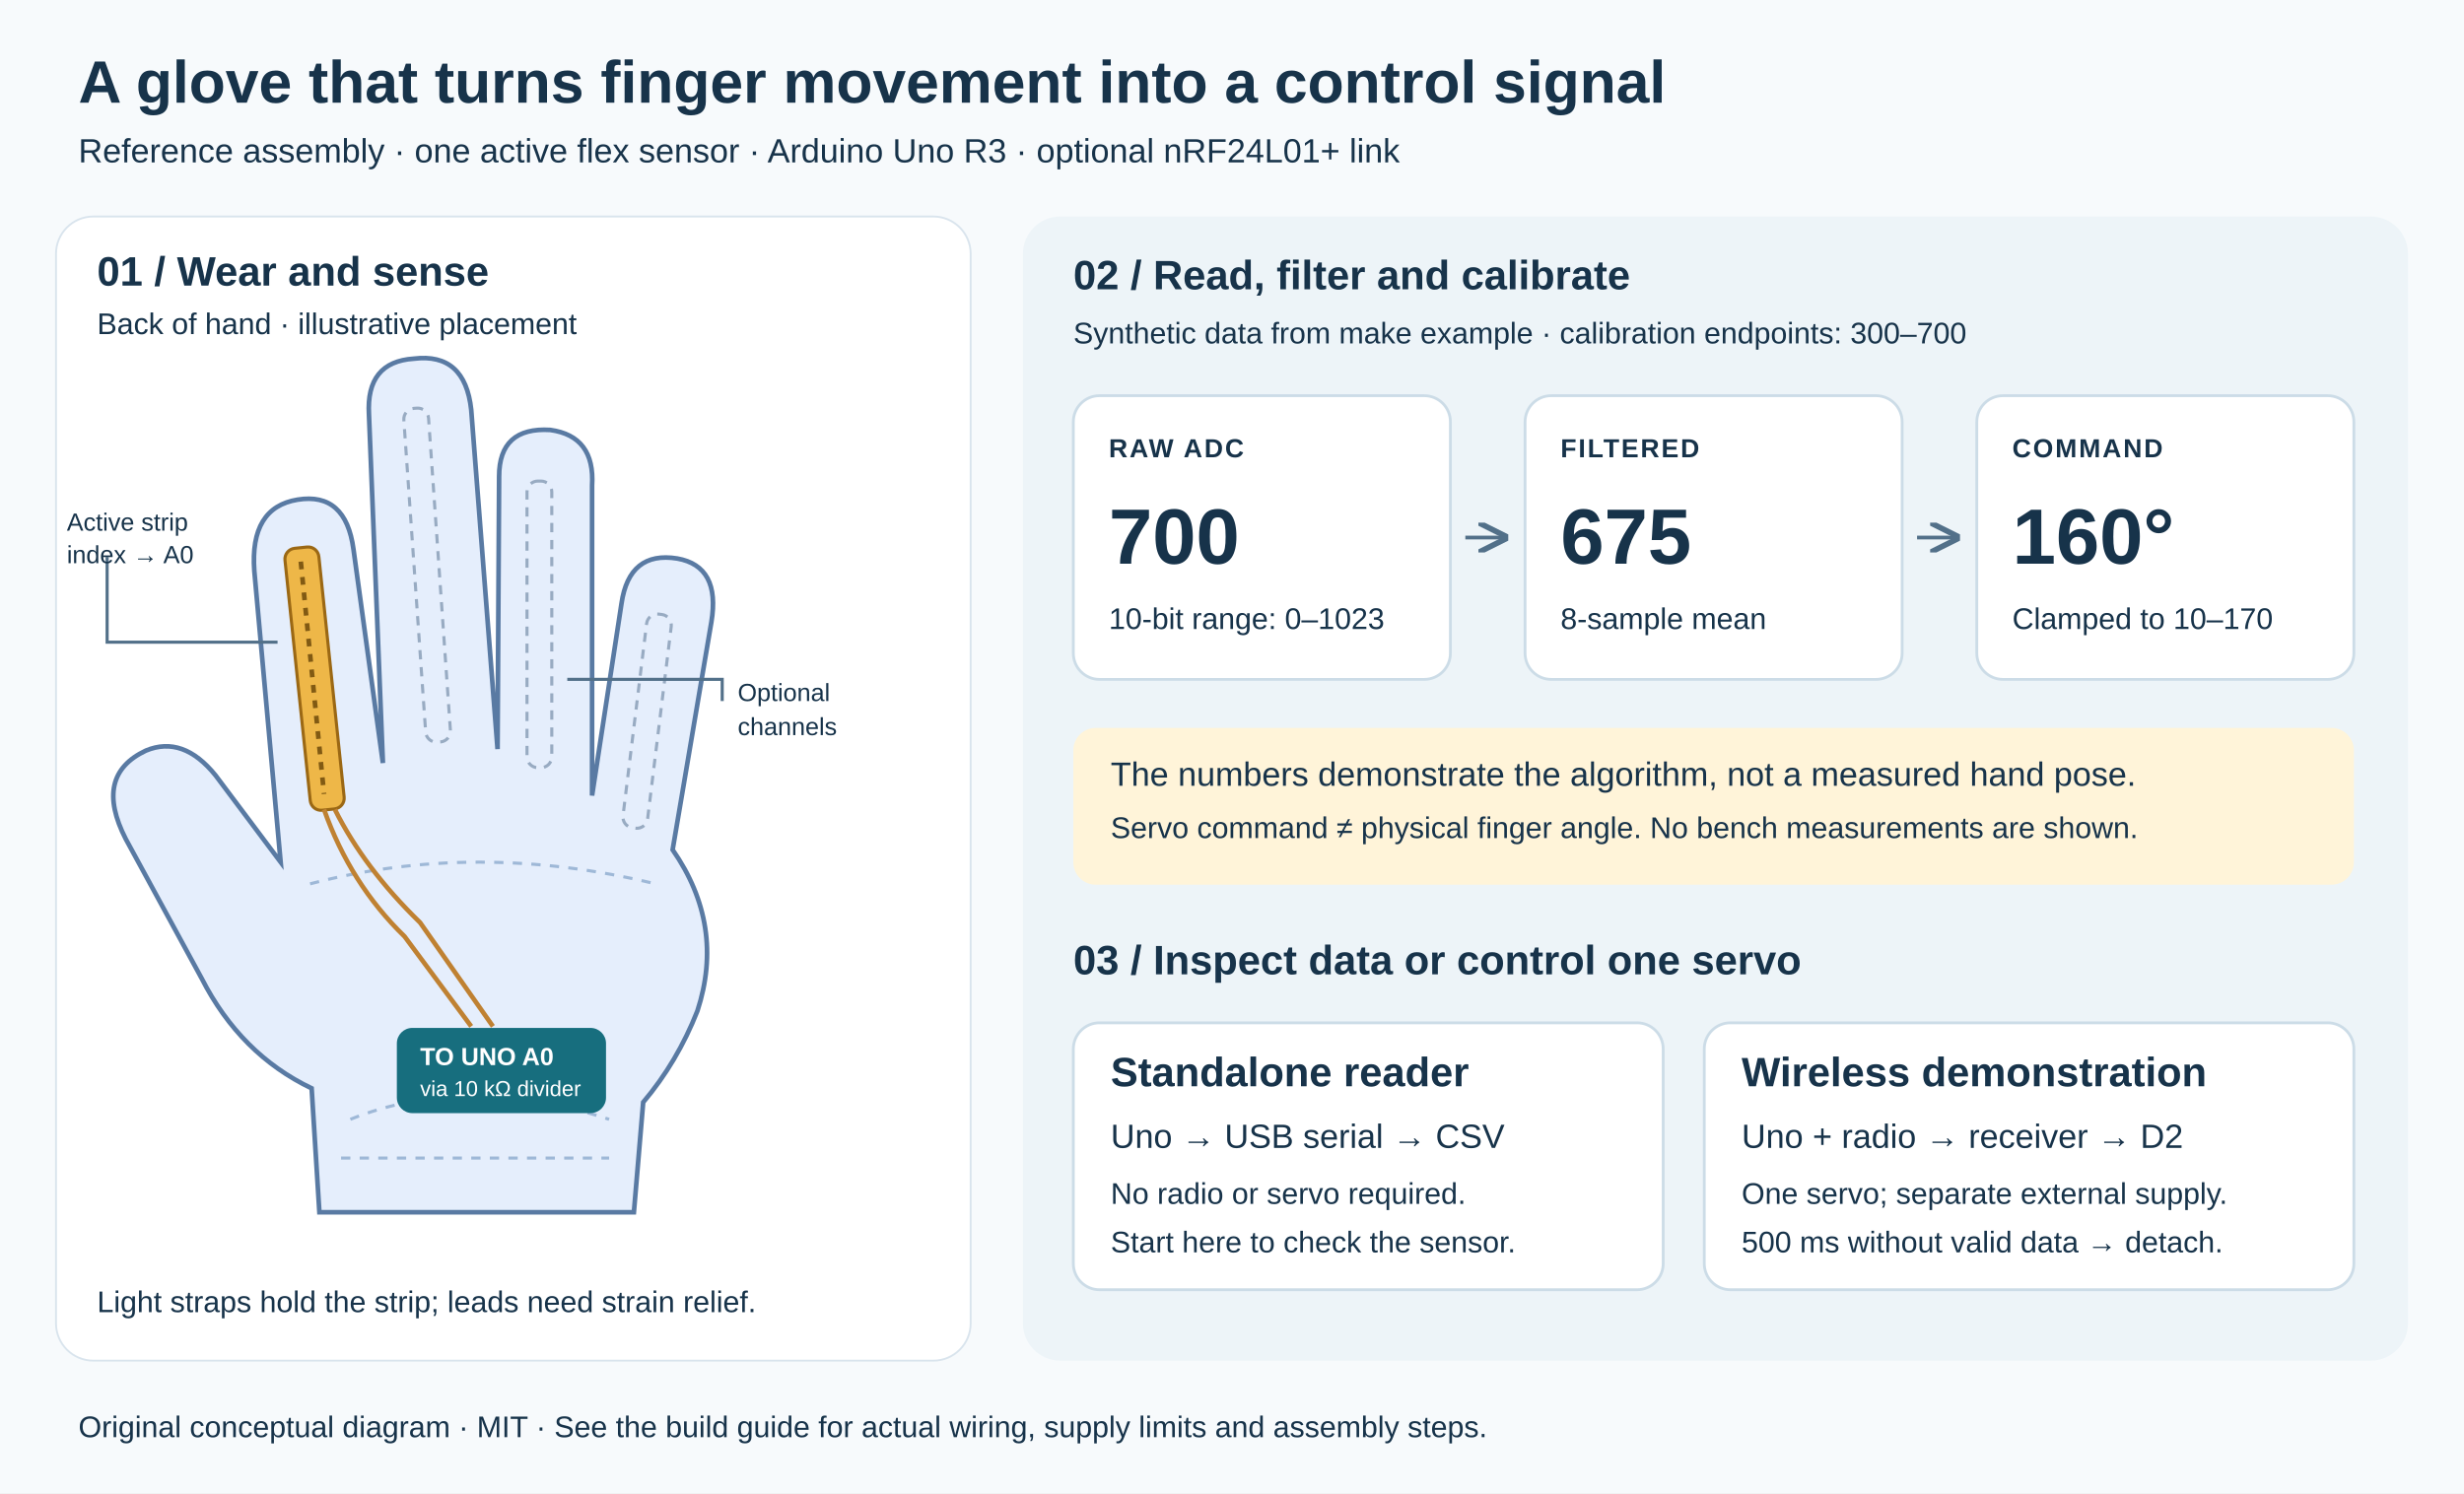
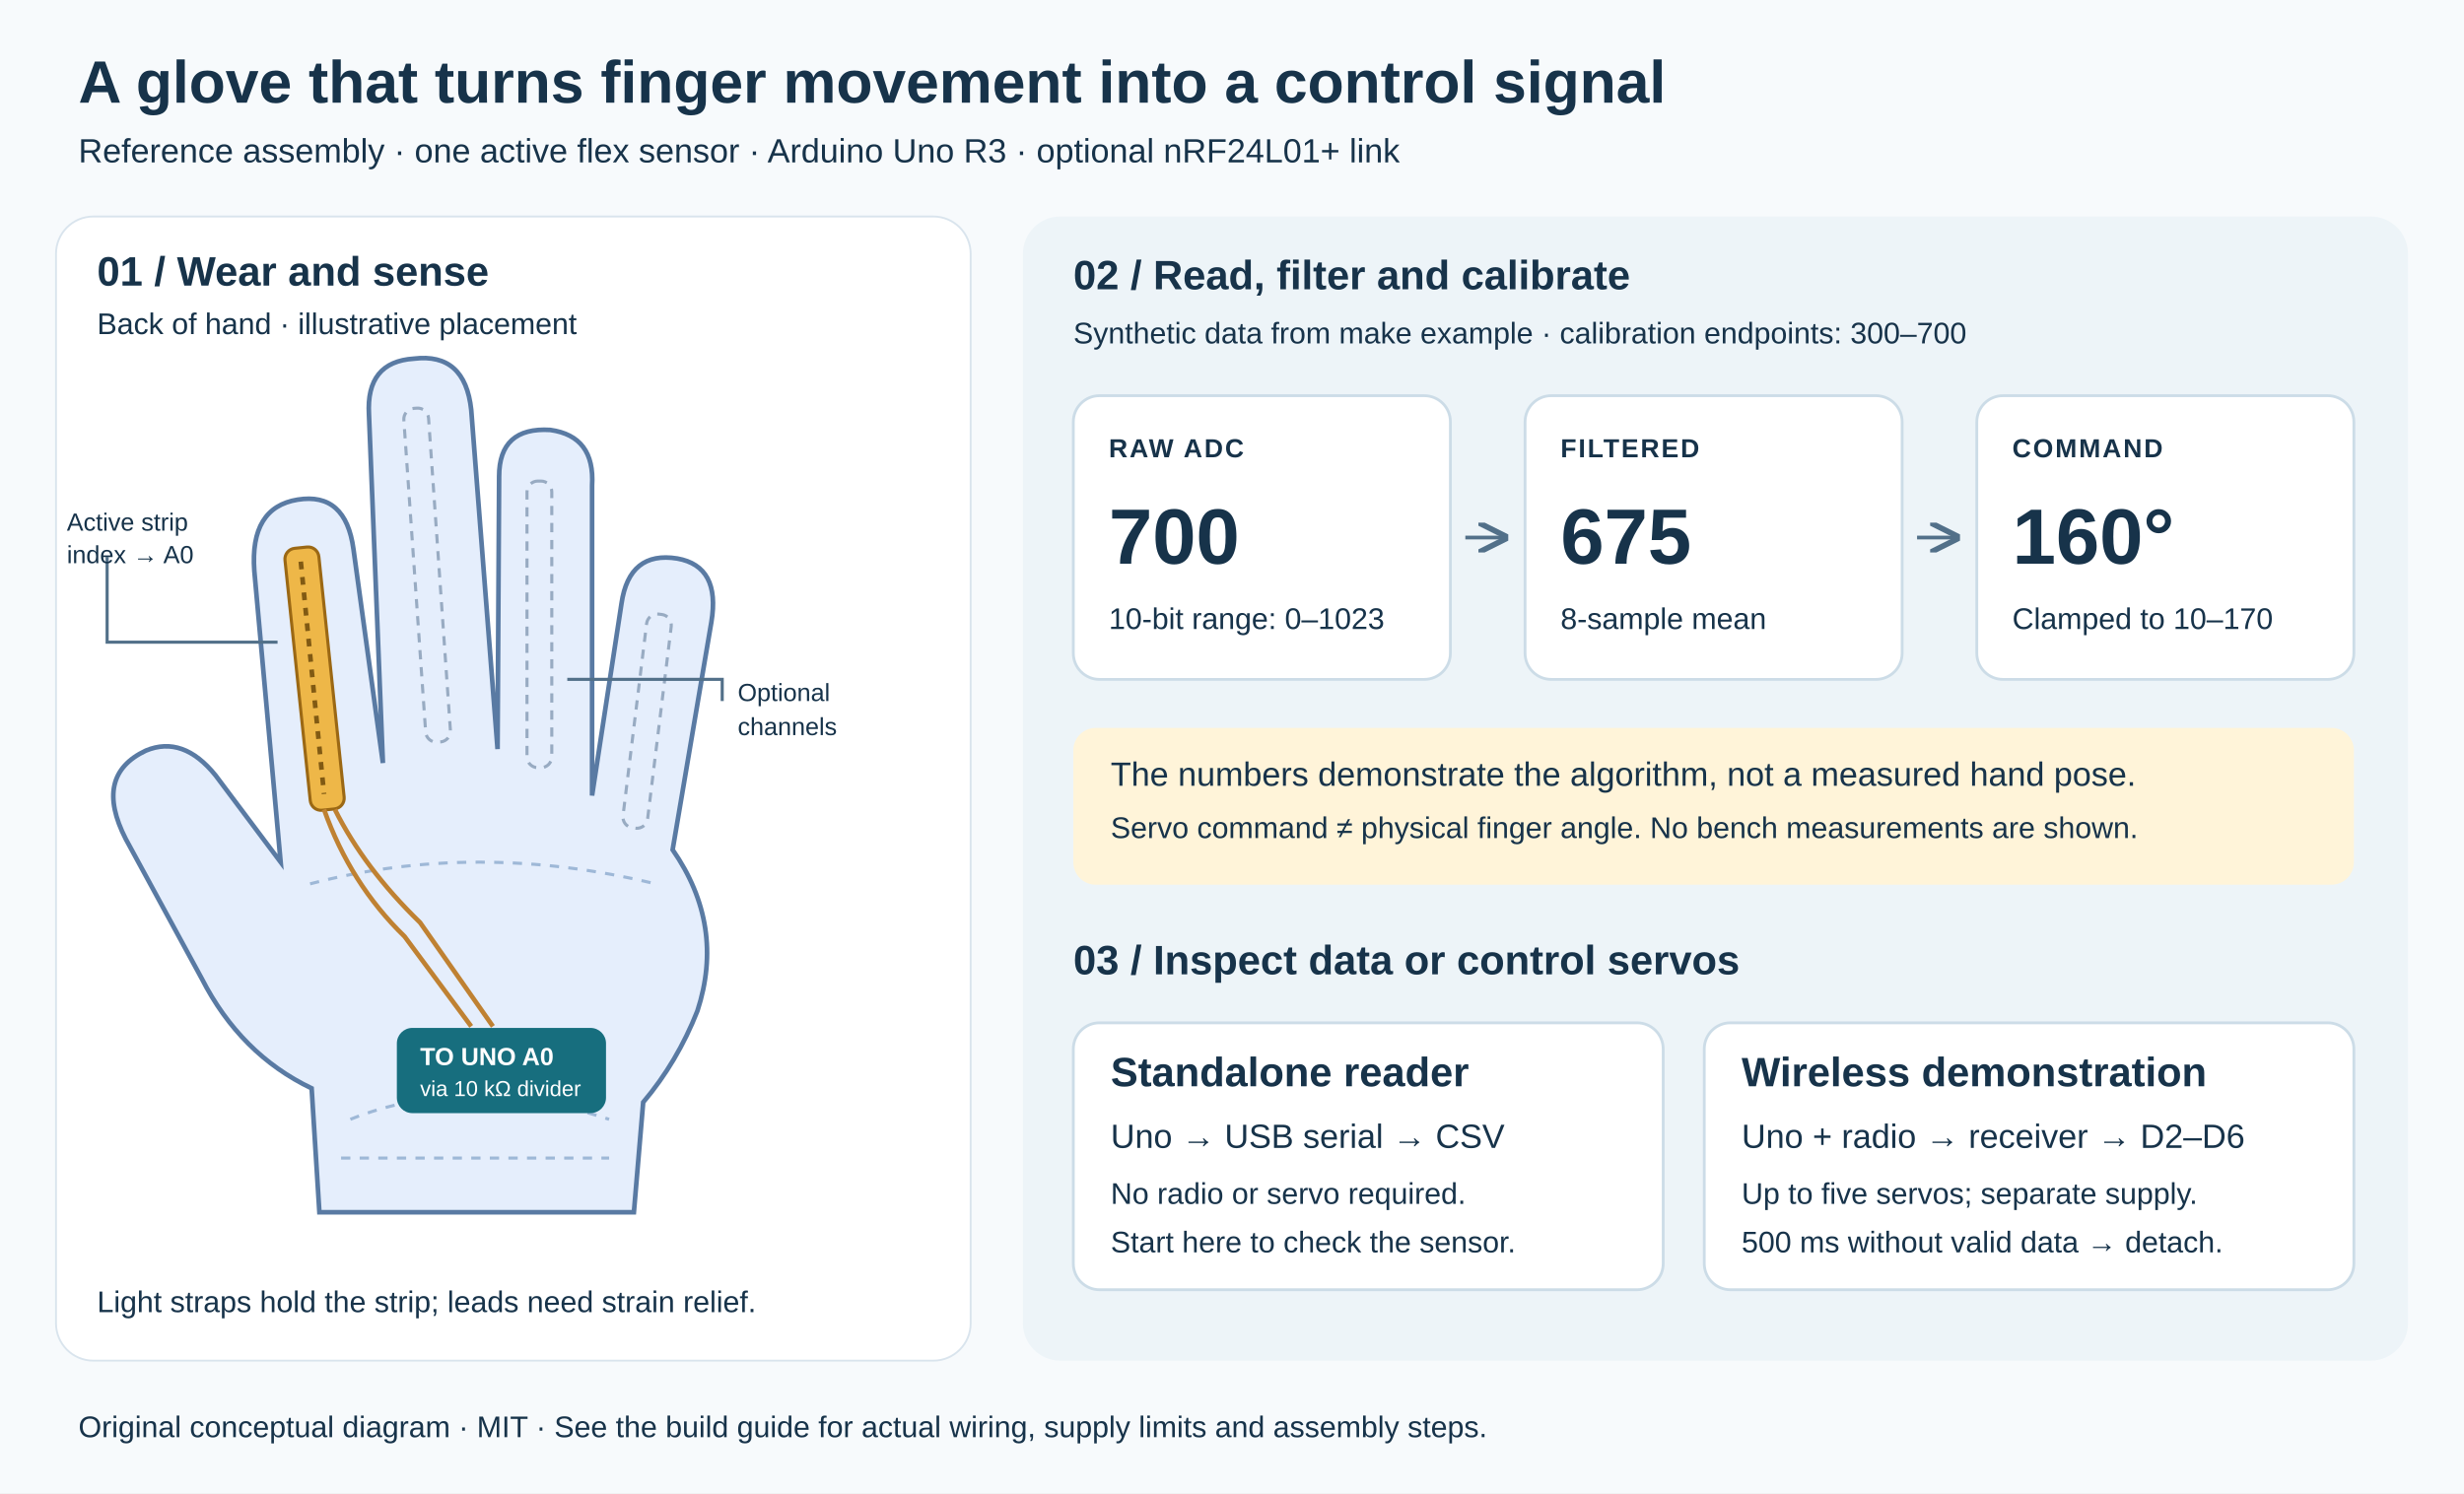
<svg xmlns="http://www.w3.org/2000/svg" width="1320" height="800" viewBox="0 0 1320 800" role="img" aria-labelledby="title desc">
  <defs>
    <marker id="arrow" markerWidth="8" markerHeight="8" refX="7" refY="4" orient="auto">
      <path d="M0 0 L8 4 L0 8" fill="none" stroke="#527089" stroke-width="1.5" />
    </marker>
  </defs>
  <style>
 text{font-family:Arial,Helvetica,sans-serif;fill:#17334a;font-size:18px}
 .title{font-size:32px;font-weight:bold}.heading{font-size:22px;font-weight:bold}
 .small{font-size:16px}.label{font-size:14px;letter-spacing:1px;font-weight:bold}
 .number{font-size:42px;font-weight:bold}.wire{fill:none;stroke:#527089;stroke-width:2}
 .card{fill:white;stroke:#ccdce7;stroke-width:1.5}
</style>
  <rect width="1320" height="800" fill="#f7fafc" />
  <text x="42" y="55" class="title">A glove that turns finger movement into a control signal</text>
  <text x="42" y="87">Reference assembly · one active flex sensor · Arduino Uno R3 · optional nRF24L01+ link</text>
  <rect x="30" y="116" width="490" height="613" rx="20" fill="white" stroke="#d9e4ed" />
  <text x="52" y="153" class="heading">01 / Wear and sense</text>
  <text x="52" y="179" class="small">Back of hand · illustrative placement</text>
  <g transform="translate(30,110) scale(0.83)">
    <path d="M170 650 L165 570 Q119 548 94 499 L45 409 Q24 368 58 352 Q82 342 103 368 L145 424 L128 236 Q125 195 156 190 Q187 185 192 222 L211 360 L202 135 Q200 101 231 99 Q264 95 268 132 L285 351 L286 175 Q286 143 319 145 Q348 149 346 181 L346 381 L365 257 Q370 223 401 228 Q429 233 423 269 L398 416 Q432 465 414 520 Q401 553 379 579 L373 650 Z" fill="#e5eefc" stroke="#597aa3" stroke-width="3" />
    <path d="M184 615 H357 M190 590 Q265 560 357 590 M164 438 Q271 410 387 438" fill="none" stroke="#9eb8d7" stroke-width="2" stroke-dasharray="6 6" />
    <rect x="147" y="221" width="22" height="170" rx="7" fill="#eeb748" stroke="#9b6814" stroke-width="2" transform="rotate(-6 158 221)" />
    <path d="M158 230 L173 380" stroke="#815a13" stroke-width="3" stroke-dasharray="5 5" />
    <path d="M173 390 Q190 438 225 472 L268 530 M180 390 Q199 428 235 463 L282 530" fill="none" stroke="#bf8132" stroke-width="3" />
    <rect x="224" y="131" width="16" height="216" rx="7" fill="none" stroke="#98abc2" stroke-width="2" stroke-dasharray="6 5" transform="rotate(-4 232 131)" />
    <rect x="304" y="178" width="16" height="185" rx="7" fill="none" stroke="#98abc2" stroke-width="2" stroke-dasharray="6 5" />
    <rect x="382" y="264" width="16" height="139" rx="7" fill="none" stroke="#98abc2" stroke-width="2" stroke-dasharray="6 5" transform="rotate(7 390 264)" />
    <rect x="220" y="531" width="135" height="55" rx="10" fill="#176e7e" />
    <text x="235" y="555" style="fill:white;font-size:16px;font-weight:bold">TO UNO A0</text>
    <text x="235" y="575" style="fill:white;font-size:14px">via 10 kΩ divider</text>
    <path class="wire" d="M143 282 H33 V227" />
    <text x="7" y="210" class="small">Active strip</text>
    <text x="7" y="231" class="small">index → A0</text>
    <path class="wire" d="M330 306 H430 V320" />
    <text x="440" y="320" class="small">Optional</text>
    <text x="440" y="342" class="small">channels</text>
  </g>
  <text x="52" y="703" class="small">Light straps hold the strip; leads need strain relief.</text>
  <rect x="548" y="116" width="742" height="613" rx="20" fill="#edf4f8" />
  <text x="575" y="155" class="heading">02 / Read, filter and calibrate</text>
  <text x="575" y="184" class="small">Synthetic data from make example · calibration endpoints: 300–700</text>
  <rect x="575" y="212" width="202" height="152" rx="14" class="card" />
  <text x="594" y="245" class="label">RAW ADC</text>
  <text x="594" y="302" class="number">700</text>
  <text x="594" y="337" class="small">10-bit range: 0–1023</text>
  <rect x="817" y="212" width="202" height="152" rx="14" class="card" />
  <text x="836" y="245" class="label">FILTERED</text>
  <text x="836" y="302" class="number">675</text>
  <text x="836" y="337" class="small">8-sample mean</text>
  <rect x="1059" y="212" width="202" height="152" rx="14" class="card" />
  <text x="1078" y="245" class="label">COMMAND</text>
  <text x="1078" y="302" class="number">160°</text>
  <text x="1078" y="337" class="small">Clamped to 10–170</text>
  <path class="wire" d="M785 288 H806" marker-end="url(#arrow)" />
  <path class="wire" d="M1027 288 H1048" marker-end="url(#arrow)" />
  <rect x="575" y="390" width="686" height="84" rx="12" fill="#fff4d9" />
  <text x="595" y="421">The numbers demonstrate the algorithm, not a measured hand pose.</text>
  <text x="595" y="449" class="small">Servo command ≠ physical finger angle. No bench measurements are shown.</text>
-   <text x="575" y="522" class="heading">03 / Inspect data or control one servo</text>
+   <text x="575" y="522" class="heading">03 / Inspect data or control servos</text>
  <rect x="575" y="548" width="316" height="143" rx="14" class="card" />
  <text x="595" y="582" class="heading">Standalone reader</text>
  <text x="595" y="615">Uno → USB serial → CSV</text>
  <text x="595" y="645" class="small">No radio or servo required.</text>
  <text x="595" y="671" class="small">Start here to check the sensor.</text>
  <rect x="913" y="548" width="348" height="143" rx="14" class="card" />
  <text x="933" y="582" class="heading">Wireless demonstration</text>
-   <text x="933" y="615">Uno + radio → receiver → D2</text>
-   <text x="933" y="645" class="small">One servo; separate external supply.</text>
+   <text x="933" y="615">Uno + radio → receiver → D2–D6</text>
+   <text x="933" y="645" class="small">Up to five servos; separate supply.</text>
  <text x="933" y="671" class="small">500 ms without valid data → detach.</text>
  <text x="42" y="770" class="small">Original conceptual diagram · MIT · See the build guide for actual wiring, supply limits and assembly steps.</text>
</svg>
